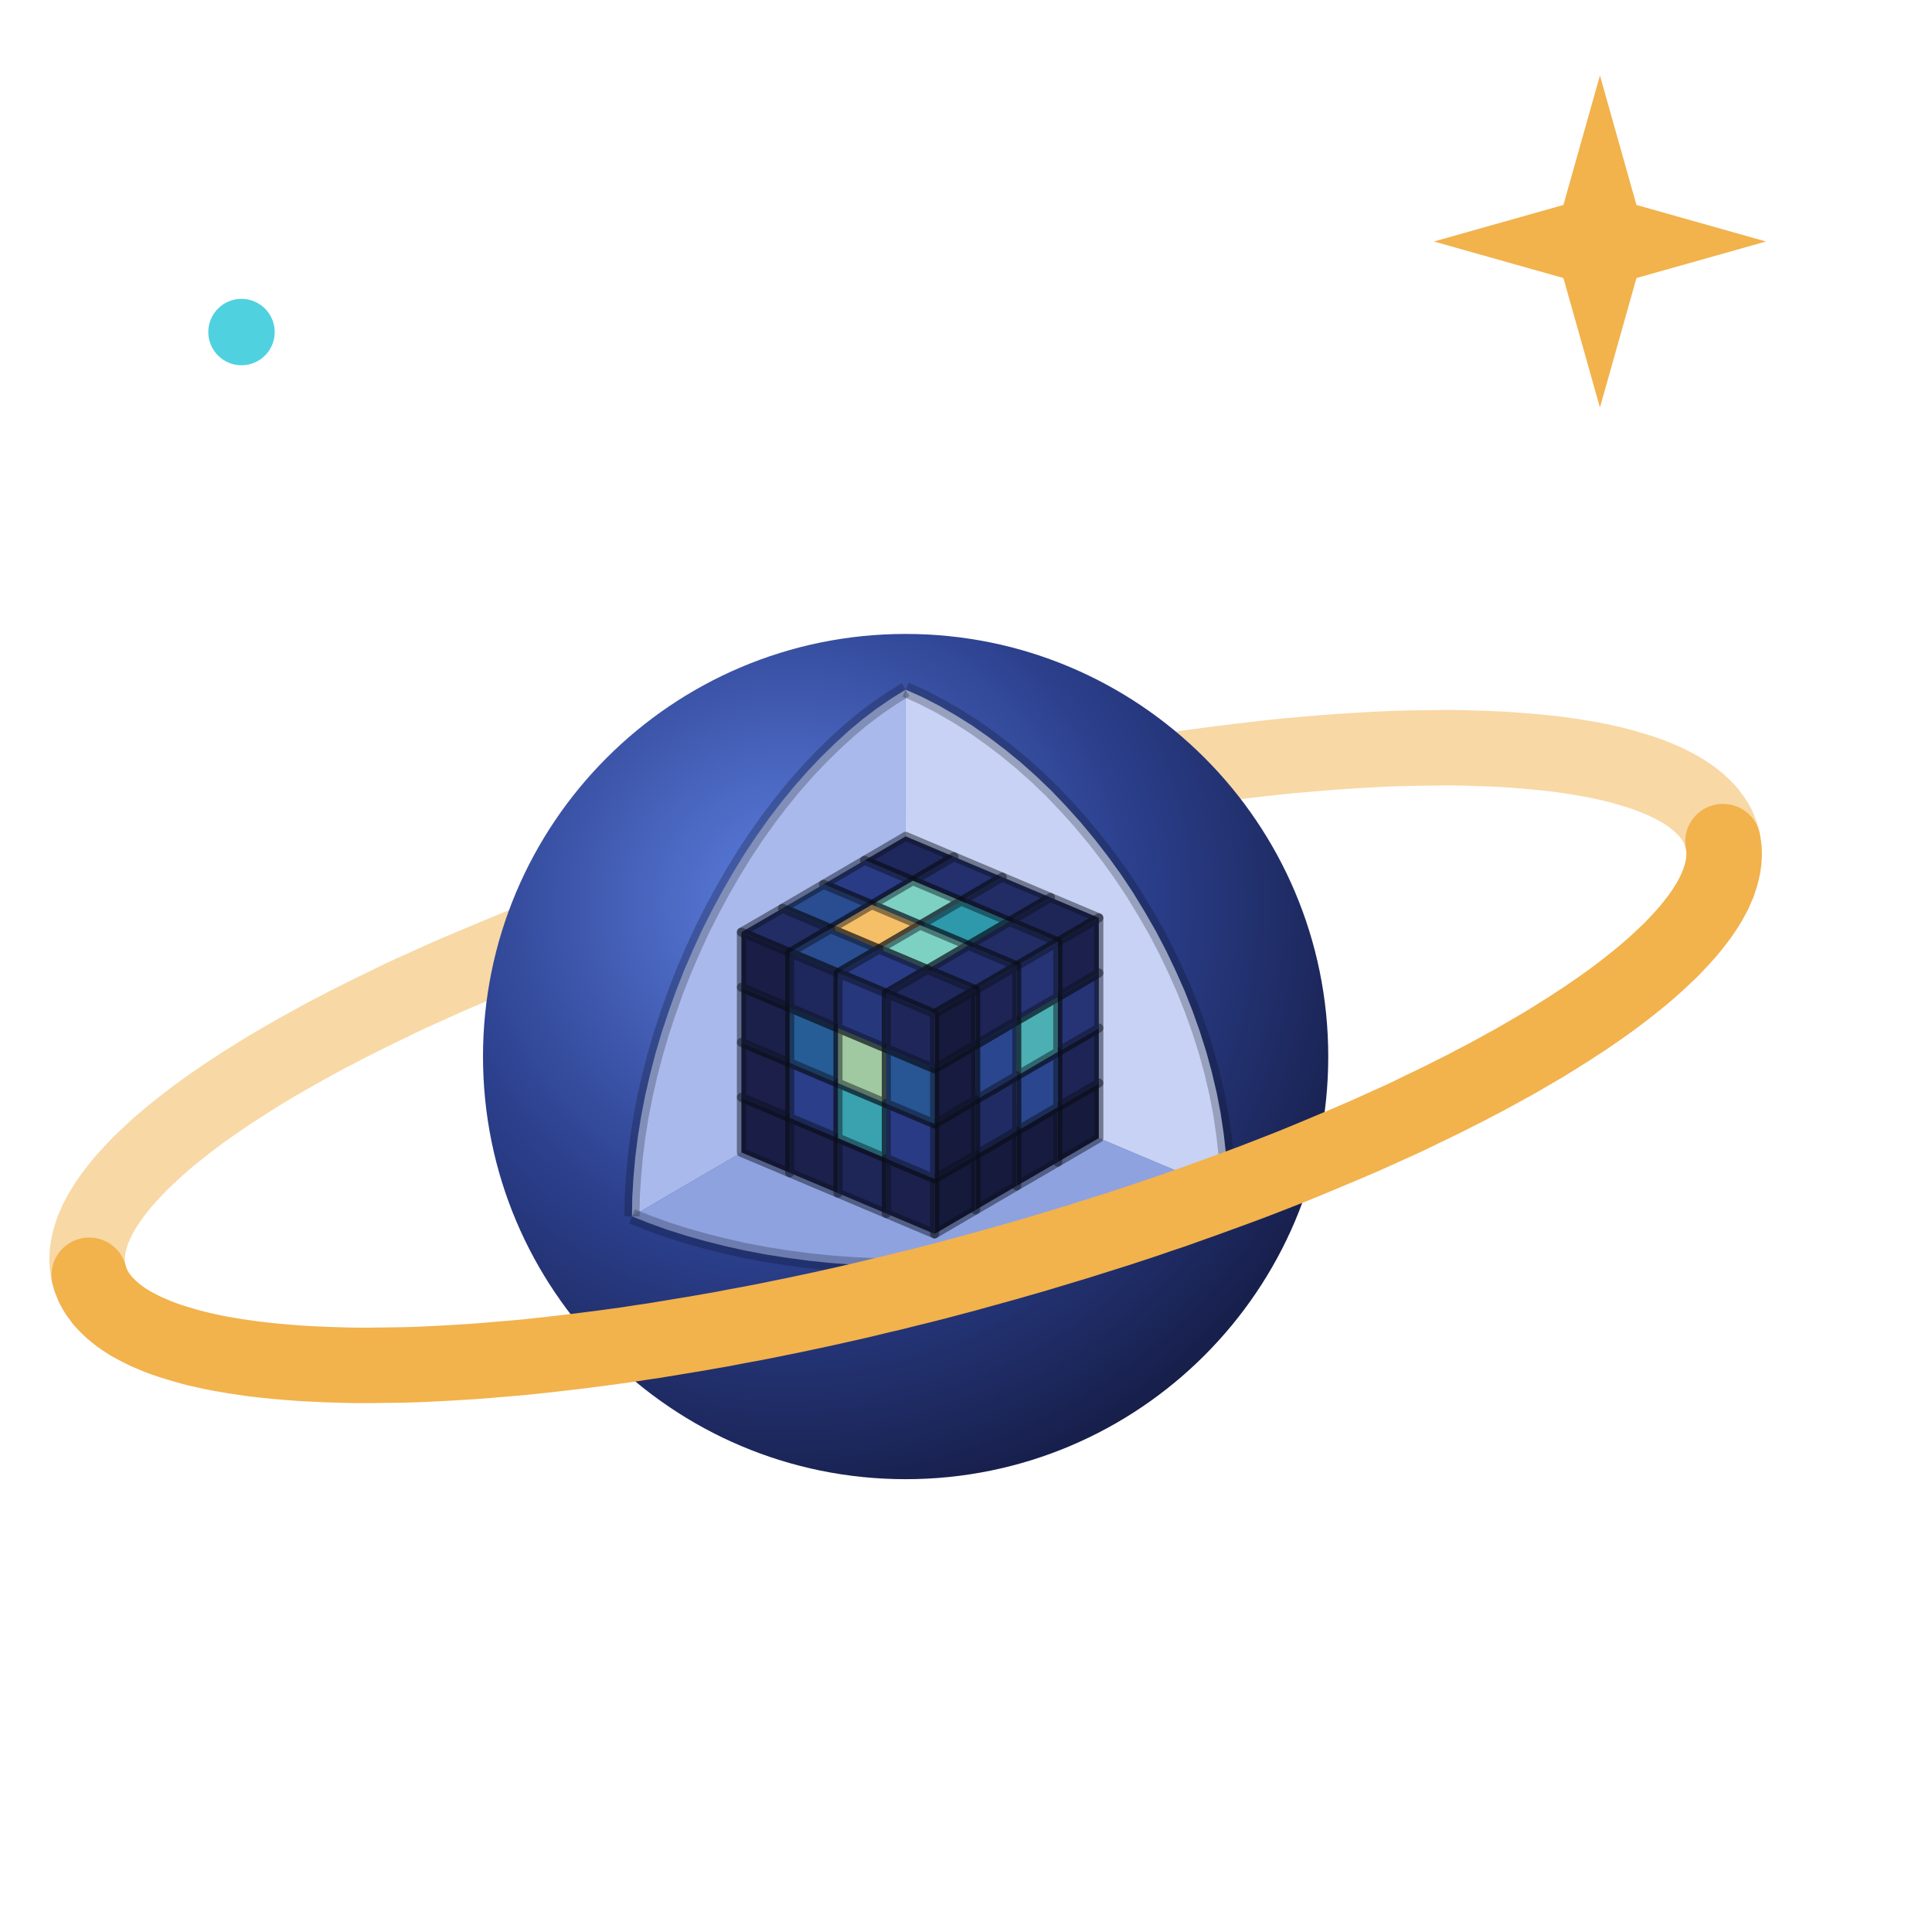
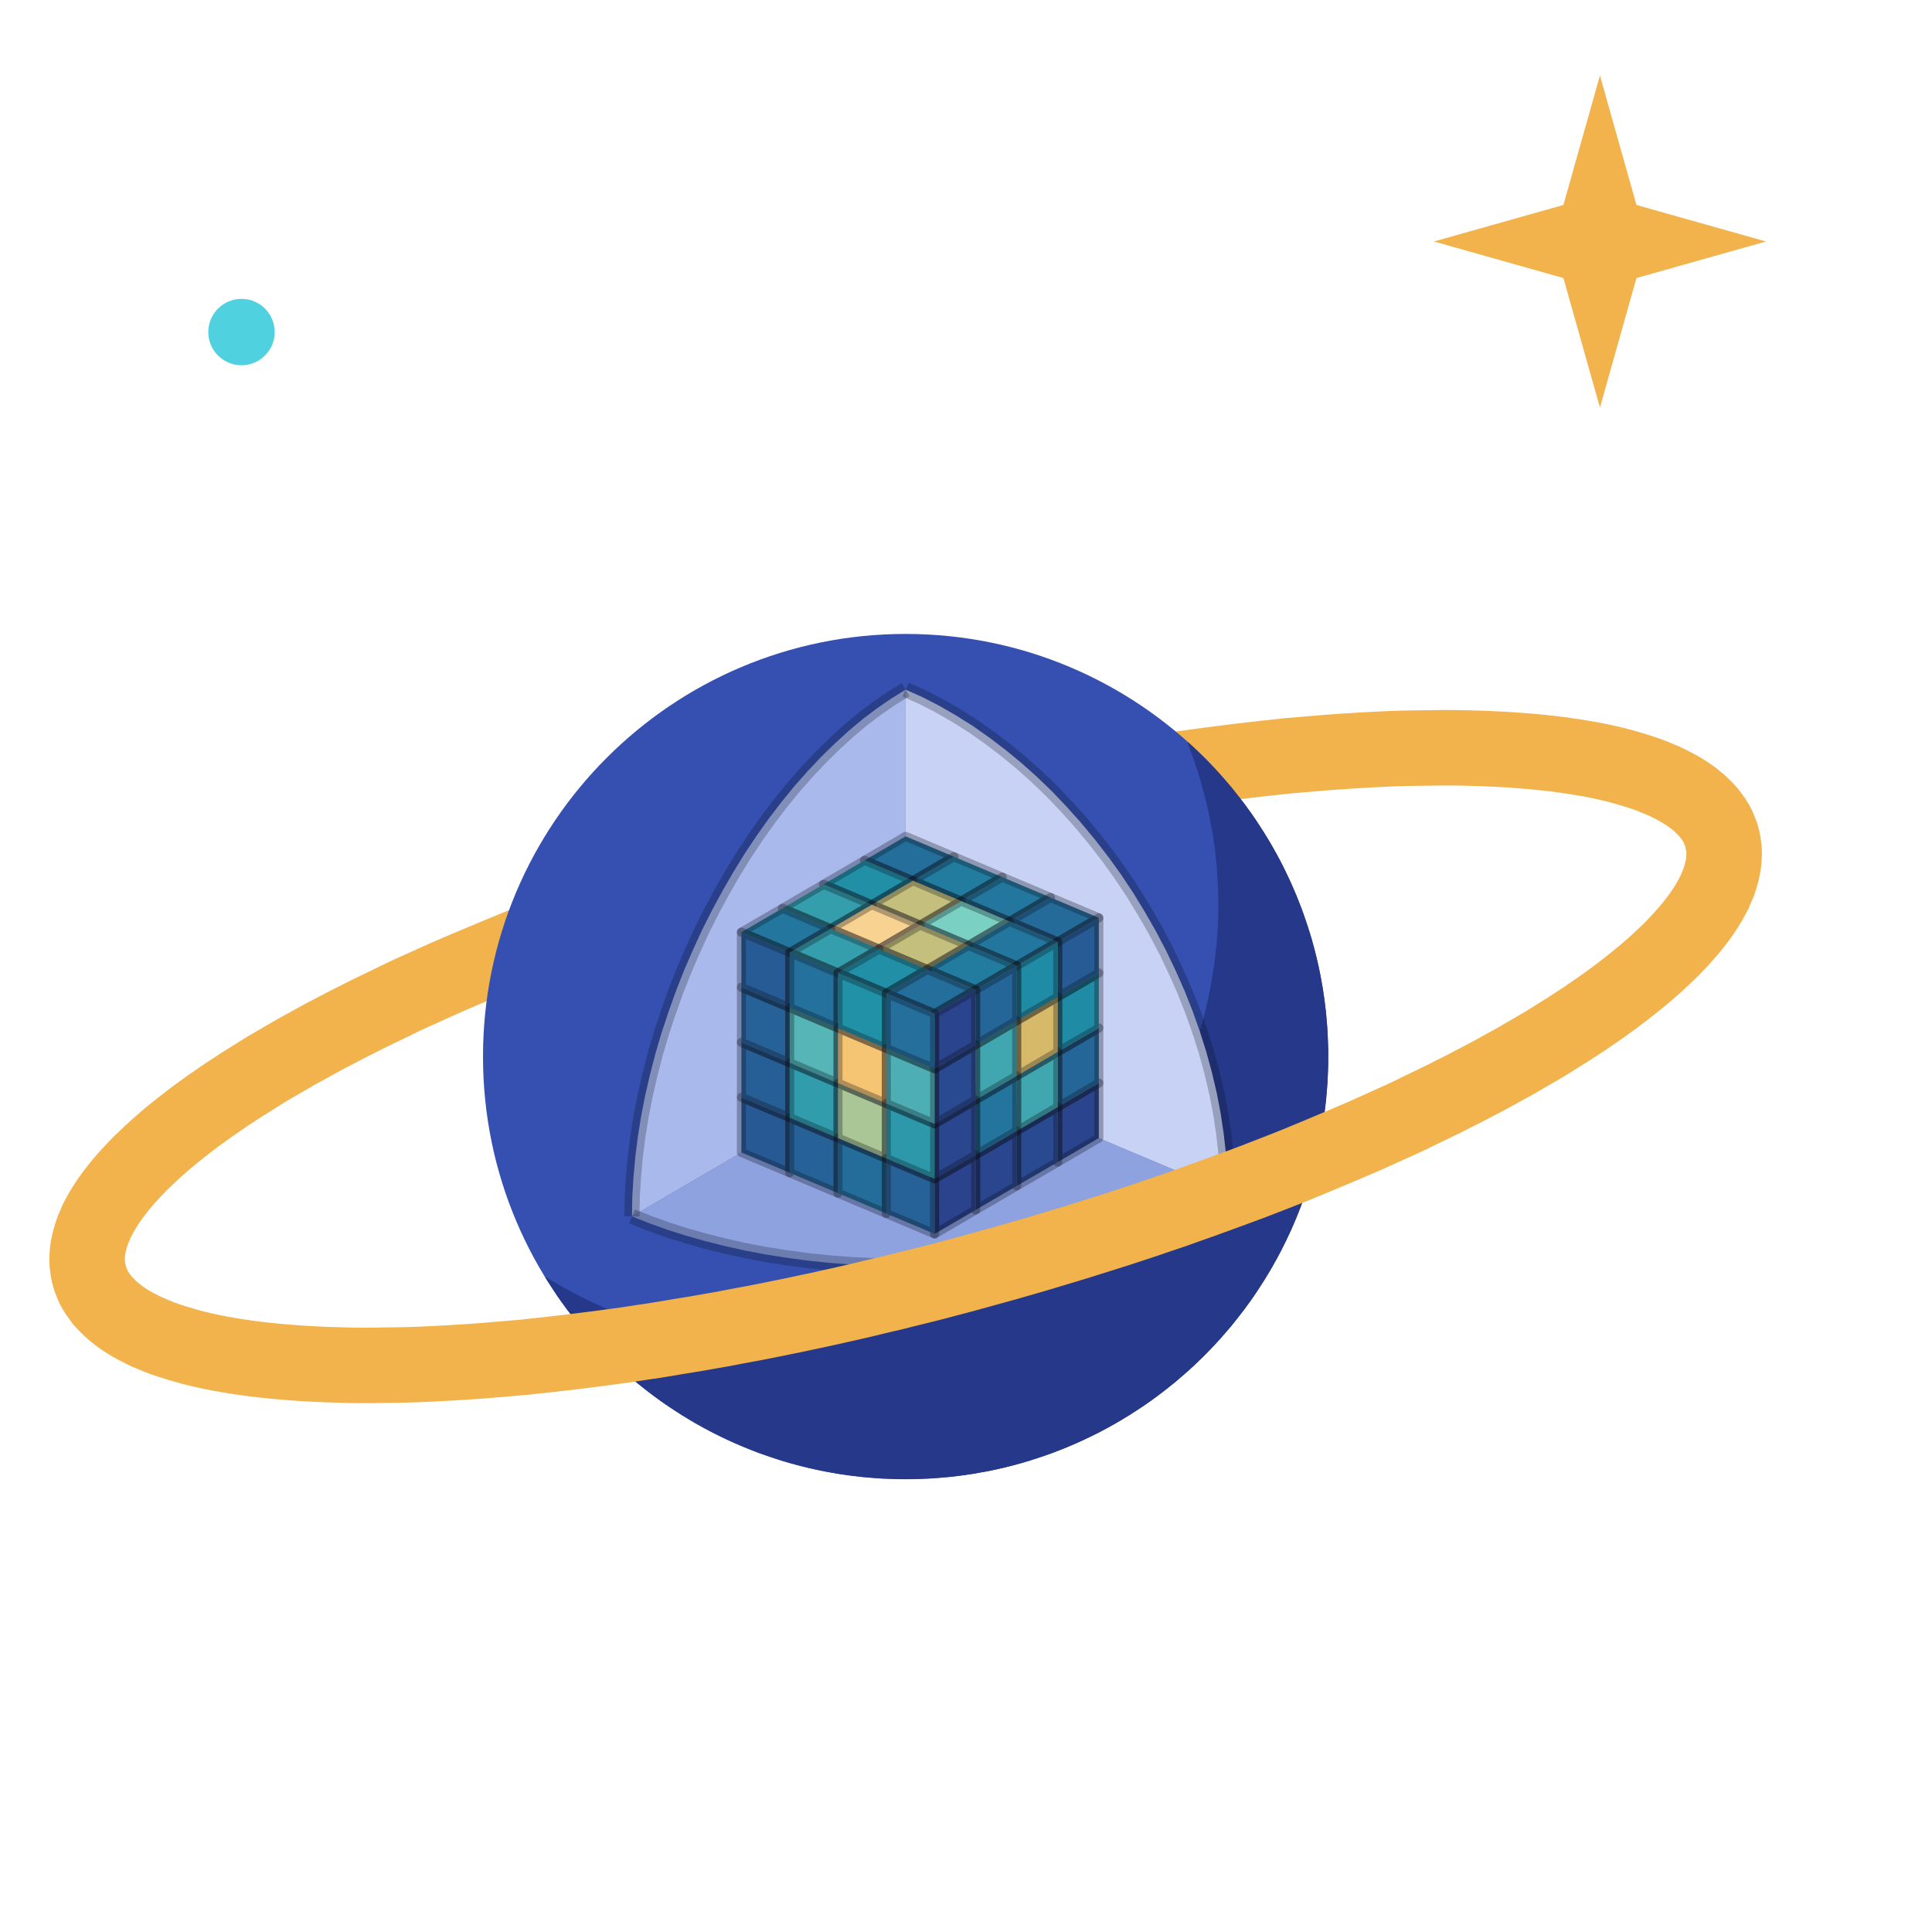
<svg xmlns="http://www.w3.org/2000/svg" viewBox="0 0 128 128" width="128" height="128">
  <defs>
    <radialGradient id="sphere" cx="0.36" cy="0.32" r="0.75">
      <stop offset="0" stop-color="#5D7FE0" />
      <stop offset="0.55" stop-color="#2B3F8C" />
      <stop offset="1" stop-color="#151C45" />
    </radialGradient>
  </defs>
-   <path d="M114.09 55.51" fill="none" stroke="#F2B24C" stroke-opacity="0.5" stroke-width="5" stroke-linecap="round" />
-   <path d="M5.85 84.24 L5.81 83.98 L5.78 83.72 L5.77 83.45 L5.78 83.18 L5.80 82.91 L5.84 82.63 L5.90 82.34 L5.97 82.06 L6.06 81.77 L6.16 81.47 L6.29 81.18 L6.42 80.87 L6.58 80.57 L6.75 80.26 L6.94 79.95 L7.14 79.64 L7.36 79.32 L7.60 79.00 L7.85 78.68 L8.11 78.36 L8.40 78.03 L8.70 77.70 L9.01 77.37 L9.34 77.03 L9.69 76.70 L10.05 76.36 L10.42 76.02 L10.81 75.68 L11.22 75.33 L11.64 74.99 L12.08 74.64 L12.53 74.29 L12.99 73.94 L13.47 73.59 L13.96 73.24 L14.47 72.89 L14.99 72.53 L15.53 72.18 L16.08 71.82 L16.64 71.47 L17.21 71.11 L17.80 70.75 L18.40 70.40 L19.02 70.04 L19.64 69.68 L20.28 69.33 L20.93 68.97 L21.59 68.61 L22.27 68.26 L22.95 67.90 L23.65 67.55 L24.36 67.19 L25.08 66.84 L25.81 66.49 L26.54 66.13 L27.29 65.78 L28.05 65.44 L28.82 65.09 L29.60 64.74 L30.39 64.40 L31.19 64.06 L32.00 63.72 L32.81 63.38 L33.63 63.04 L34.46 62.70 L35.30 62.37 L36.15 62.04 L37.00 61.71 L37.86 61.39 L38.73 61.07 L39.61 60.75 L40.49 60.43 L41.37 60.12 L42.26 59.80 L43.16 59.50 L44.06 59.19 L44.97 58.89 L45.88 58.59 L46.80 58.30 L47.72 58.01 L48.64 57.72 L49.57 57.44 L50.50 57.16 L51.43 56.88 L52.37 56.61 L53.31 56.34 L54.25 56.08 L55.19 55.82 L56.13 55.56 L57.08 55.31 L58.02 55.06 L58.97 54.82 L59.91 54.59 L60.86 54.35 L61.81 54.13 L62.75 53.90 L63.70 53.68 L64.64 53.47 L65.58 53.26 L66.52 53.06 L67.46 52.86 L68.40 52.67 L69.33 52.48 L70.26 52.30 L71.19 52.13 L72.12 51.95 L73.04 51.79 L73.95 51.63 L74.87 51.48 L75.77 51.33 L76.68 51.18 L77.57 51.05 L78.47 50.91 L79.35 50.79 L80.24 50.67 L81.11 50.56 L81.98 50.45 L82.84 50.35 L83.70 50.25 L84.54 50.16 L85.38 50.07 L86.22 50.00 L87.04 49.93 L87.86 49.86 L88.66 49.80 L89.46 49.75 L90.25 49.70 L91.03 49.66 L91.81 49.62 L92.57 49.59 L93.32 49.57 L94.06 49.56 L94.79 49.55 L95.51 49.54 L96.22 49.54 L96.92 49.55 L97.61 49.57 L98.29 49.59 L98.95 49.62 L99.60 49.65 L100.24 49.69 L100.87 49.74 L101.49 49.79 L102.09 49.85 L102.68 49.91 L103.26 49.98 L103.82 50.06 L104.37 50.14 L104.91 50.23 L105.43 50.32 L105.94 50.42 L106.44 50.53 L106.92 50.64 L107.39 50.76 L107.84 50.89 L108.28 51.02 L108.70 51.15 L109.11 51.29 L109.51 51.44 L109.89 51.60 L110.25 51.75 L110.60 51.92 L110.93 52.09 L111.25 52.26 L111.55 52.44 L111.84 52.63 L112.11 52.82 L112.36 53.02 L112.60 53.22 L112.82 53.43 L113.03 53.64 L113.22 53.85 L113.39 54.08 L113.55 54.30 L113.69 54.53 L113.82 54.77 L113.92 55.01 L114.02 55.26 L114.09 55.51" fill="none" stroke="#F2B24C" stroke-opacity="0.5" stroke-width="5" stroke-linecap="round" />
-   <circle cx="60.0" cy="70.0" r="28.0" fill="url(#sphere)" />
+   <path d="M114.09 55.51" fill="none" stroke="#F2B24C" stroke-width="5" stroke-linecap="round" />
+   <path d="M5.85 84.24 L5.81 83.98 L5.78 83.72 L5.77 83.45 L5.78 83.18 L5.80 82.91 L5.84 82.63 L5.90 82.34 L5.97 82.06 L6.06 81.77 L6.16 81.47 L6.29 81.18 L6.42 80.87 L6.58 80.57 L6.75 80.26 L6.94 79.95 L7.14 79.64 L7.36 79.32 L7.60 79.00 L7.85 78.68 L8.11 78.36 L8.40 78.03 L8.70 77.70 L9.01 77.37 L9.34 77.03 L9.69 76.70 L10.05 76.36 L10.42 76.02 L10.81 75.68 L11.22 75.33 L11.64 74.99 L12.08 74.64 L12.53 74.29 L12.99 73.94 L13.47 73.59 L13.96 73.24 L14.47 72.89 L14.99 72.53 L15.53 72.18 L16.08 71.82 L16.64 71.47 L17.21 71.11 L17.80 70.75 L18.40 70.40 L19.02 70.04 L19.64 69.68 L20.28 69.33 L20.93 68.97 L21.59 68.61 L22.27 68.26 L22.95 67.90 L23.65 67.55 L24.36 67.19 L25.08 66.84 L25.81 66.49 L26.54 66.13 L27.29 65.78 L28.05 65.44 L28.82 65.09 L29.60 64.74 L30.39 64.40 L31.19 64.06 L32.00 63.72 L32.81 63.38 L33.63 63.04 L34.46 62.70 L35.30 62.37 L36.15 62.04 L37.00 61.71 L37.86 61.39 L38.73 61.07 L39.61 60.75 L40.49 60.43 L41.37 60.12 L42.26 59.80 L43.16 59.50 L44.06 59.19 L44.97 58.89 L45.88 58.59 L46.80 58.30 L47.72 58.01 L48.64 57.72 L49.57 57.44 L50.50 57.16 L51.43 56.88 L52.37 56.61 L53.31 56.34 L54.25 56.08 L55.19 55.82 L56.13 55.56 L57.08 55.31 L58.02 55.06 L58.97 54.82 L59.91 54.59 L60.86 54.35 L61.81 54.13 L62.75 53.90 L63.70 53.68 L64.64 53.47 L65.58 53.26 L66.52 53.06 L67.46 52.86 L68.40 52.67 L69.33 52.48 L70.26 52.30 L71.19 52.13 L72.12 51.95 L73.04 51.79 L73.95 51.63 L74.87 51.48 L75.77 51.33 L76.68 51.18 L77.57 51.05 L78.47 50.91 L79.35 50.79 L80.24 50.67 L81.11 50.56 L81.98 50.45 L82.84 50.35 L83.70 50.25 L84.54 50.16 L85.38 50.07 L86.22 50.00 L87.04 49.93 L87.86 49.86 L88.66 49.80 L89.46 49.75 L90.25 49.70 L91.03 49.66 L91.81 49.62 L92.57 49.59 L93.32 49.57 L94.06 49.56 L94.79 49.55 L95.51 49.54 L96.22 49.54 L96.92 49.55 L97.61 49.57 L98.29 49.59 L98.95 49.62 L99.60 49.65 L100.24 49.69 L100.87 49.74 L101.49 49.79 L102.09 49.85 L102.68 49.91 L103.26 49.98 L103.82 50.06 L104.37 50.14 L104.91 50.23 L105.43 50.32 L105.94 50.42 L106.44 50.53 L106.92 50.64 L107.39 50.76 L107.84 50.89 L108.28 51.02 L108.70 51.15 L109.11 51.29 L109.51 51.44 L109.89 51.60 L110.25 51.75 L110.60 51.92 L110.93 52.09 L111.25 52.26 L111.55 52.44 L111.84 52.63 L112.11 52.82 L112.36 53.02 L112.60 53.22 L112.82 53.43 L113.03 53.64 L113.22 53.85 L113.39 54.08 L113.55 54.30 L113.69 54.53 L113.82 54.77 L113.92 55.01 L114.02 55.26 L114.09 55.51" fill="none" stroke="#F2B24C" stroke-width="5" stroke-linecap="round" />
+   <circle cx="60.0" cy="70.0" r="28.0" fill="#3550B0" />
+   <path d="M78.74 49.19 L78.92 49.36 L79.10 49.52 L79.27 49.69 L79.45 49.86 L79.63 50.03 L79.80 50.20 L79.97 50.37 L80.14 50.55 L80.31 50.73 L80.48 50.90 L80.64 51.08 L80.81 51.26 L80.97 51.45 L81.13 51.63 L81.29 51.82 L81.45 52.00 L81.61 52.19 L81.76 52.38 L81.91 52.57 L82.06 52.76 L82.21 52.95 L82.36 53.15 L82.51 53.34 L82.65 53.54 L82.80 53.74 L82.94 53.94 L83.08 54.14 L83.21 54.34 L83.35 54.55 L83.48 54.75 L83.61 54.96 L83.75 55.16 L83.87 55.37 L84.00 55.58 L84.13 55.79 L84.25 56.00 L84.37 56.21 L84.49 56.43 L84.61 56.64 L84.72 56.85 L84.84 57.07 L84.95 57.29 L85.06 57.51 L85.17 57.73 L85.27 57.95 L85.38 58.17 L85.48 58.39 L85.58 58.61 L85.68 58.84 L85.77 59.06 L85.87 59.28 L85.96 59.51 L86.05 59.74 L86.14 59.97 L86.23 60.19 L86.31 60.42 L86.39 60.65 L86.47 60.88 L86.55 61.12 L86.63 61.35 L86.70 61.58 L86.78 61.81 L86.85 62.05 L86.92 62.28 L86.98 62.52 L87.05 62.75 L87.11 62.99 L87.17 63.23 L87.23 63.46 L87.28 63.70 L87.34 63.94 L87.39 64.18 L87.44 64.42 L87.49 64.66 L87.53 64.90 L87.57 65.14 L87.62 65.38 L87.66 65.62 L87.69 65.86 L87.73 66.10 L87.76 66.35 L87.79 66.59 L87.82 66.83 L87.85 67.07 L87.87 67.32 L87.89 67.56 L87.91 67.80 L87.93 68.05 L87.95 68.29 L87.96 68.53 L87.97 68.78 L87.98 69.02 L87.99 69.27 L88.00 69.51 L88.00 69.76 L88.00 70.00 L88.00 70.24 L88.00 70.49 L87.99 70.73 L87.98 70.98 L87.97 71.22 L87.96 71.47 L87.95 71.71 L87.93 71.95 L87.91 72.20 L87.89 72.44 L87.87 72.68 L87.85 72.93 L87.82 73.17 L87.79 73.41 L87.76 73.65 L87.73 73.90 L87.69 74.14 L87.66 74.38 L87.62 74.62 L87.57 74.86 L87.53 75.10 L87.49 75.34 L87.44 75.58 L87.39 75.82 L87.34 76.06 L87.28 76.30 L87.23 76.54 L87.17 76.77 L87.11 77.01 L87.05 77.25 L86.98 77.48 L86.92 77.72 L86.85 77.95 L86.78 78.19 L86.70 78.42 L86.63 78.65 L86.55 78.88 L86.47 79.12 L86.39 79.35 L86.31 79.58 L86.23 79.81 L86.14 80.03 L86.05 80.26 L85.96 80.49 L85.87 80.72 L85.77 80.94 L85.68 81.16 L85.58 81.39 L85.48 81.61 L85.38 81.83 L85.27 82.05 L85.17 82.27 L85.06 82.49 L84.95 82.71 L84.84 82.93 L84.72 83.15 L84.61 83.36 L84.49 83.57 L84.37 83.79 L84.25 84.00 L84.13 84.21 L84.00 84.42 L83.87 84.63 L83.75 84.84 L83.61 85.04 L83.48 85.25 L83.35 85.45 L83.21 85.66 L83.08 85.86 L82.94 86.06 L82.80 86.26 L82.65 86.46 L82.51 86.66 L82.36 86.85 L82.21 87.05 L82.06 87.24 L81.91 87.43 L81.76 87.62 L81.61 87.81 L81.45 88.00 L81.29 88.18 L81.13 88.37 L80.97 88.55 L80.81 88.74 L80.64 88.92 L80.48 89.10 L80.31 89.27 L80.14 89.45 L79.97 89.63 L79.80 89.80 L79.63 89.97 L79.45 90.14 L79.27 90.31 L79.10 90.48 L78.92 90.64 L78.74 90.81 L78.55 90.97 L78.37 91.13 L78.18 91.29 L78.00 91.45 L77.81 91.61 L77.62 91.76 L77.43 91.91 L77.24 92.06 L77.05 92.21 L76.85 92.36 L76.66 92.51 L76.46 92.65 L76.26 92.80 L76.06 92.94 L75.86 93.08 L75.66 93.21 L75.45 93.35 L75.25 93.48 L75.04 93.61 L74.84 93.75 L74.63 93.87 L74.42 94.00 L74.21 94.13 L74.00 94.25 L73.79 94.37 L73.57 94.49 L73.36 94.61 L73.15 94.72 L72.93 94.84 L72.71 94.95 L72.49 95.06 L72.27 95.17 L72.05 95.27 L71.83 95.38 L71.61 95.48 L71.39 95.58 L71.16 95.68 L70.94 95.77 L70.72 95.87 L70.49 95.96 L70.26 96.05 L70.03 96.14 L69.81 96.23 L69.58 96.31 L69.35 96.39 L69.12 96.47 L68.88 96.55 L68.65 96.63 L68.42 96.70 L68.19 96.78 L67.95 96.85 L67.72 96.92 L67.48 96.98 L67.25 97.05 L67.01 97.11 L66.77 97.17 L66.54 97.23 L66.30 97.28 L66.06 97.34 L65.82 97.39 L65.58 97.44 L65.34 97.49 L65.10 97.53 L64.86 97.57 L64.62 97.62 L64.38 97.66 L64.14 97.69 L63.90 97.73 L63.65 97.76 L63.41 97.79 L63.17 97.82 L62.93 97.85 L62.68 97.87 L62.44 97.89 L62.20 97.91 L61.95 97.93 L61.71 97.95 L61.47 97.96 L61.22 97.97 L60.98 97.98 L60.73 97.99 L60.49 98.00 L60.24 98.00 L60.00 98.00 L59.76 98.00 L59.51 98.00 L59.27 97.99 L59.02 97.98 L58.78 97.97 L58.53 97.96 L58.29 97.95 L58.05 97.93 L57.80 97.91 L57.56 97.89 L57.32 97.87 L57.07 97.85 L56.83 97.82 L56.59 97.79 L56.35 97.76 L56.10 97.73 L55.86 97.69 L55.62 97.66 L55.38 97.62 L55.14 97.57 L54.90 97.53 L54.66 97.49 L54.42 97.44 L54.18 97.39 L53.94 97.34 L53.70 97.28 L53.46 97.23 L53.23 97.17 L52.99 97.11 L52.75 97.05 L52.52 96.98 L52.28 96.92 L52.05 96.85 L51.81 96.78 L51.58 96.70 L51.35 96.63 L51.12 96.55 L50.88 96.47 L50.65 96.39 L50.42 96.31 L50.19 96.23 L49.97 96.14 L49.74 96.05 L49.51 95.96 L49.28 95.87 L49.06 95.77 L48.84 95.68 L48.61 95.58 L48.39 95.48 L48.17 95.38 L47.95 95.27 L47.73 95.17 L47.51 95.06 L47.29 94.95 L47.07 94.84 L46.85 94.72 L46.64 94.61 L46.43 94.49 L46.21 94.37 L46.00 94.25 L45.79 94.13 L45.58 94.00 L45.37 93.87 L45.16 93.75 L44.96 93.61 L44.75 93.48 L44.55 93.35 L44.34 93.21 L44.14 93.08 L43.94 92.94 L43.74 92.80 L43.54 92.65 L43.34 92.51 L43.15 92.36 L42.95 92.21 L42.76 92.06 L42.57 91.91 L42.38 91.76 L42.19 91.61 L42.00 91.45 L41.82 91.29 L41.63 91.13 L41.45 90.97 L41.26 90.81 L41.08 90.64 L40.90 90.48 L40.73 90.31 L40.55 90.14 L40.37 89.97 L40.20 89.80 L40.03 89.63 L39.86 89.45 L39.69 89.27 L39.52 89.10 L39.36 88.92 L39.19 88.74 L39.03 88.55 L38.87 88.37 L38.71 88.18 L38.55 88.00 L38.39 87.81 L38.24 87.62 L38.09 87.43 L37.94 87.24 L37.79 87.05 L37.64 86.85 L37.49 86.66 L37.35 86.46 L37.20 86.26 L37.06 86.06 L36.92 85.86 L36.79 85.66 L36.65 85.45 L36.52 85.25 L36.39 85.04 L36.25 84.84 L36.13 84.63 L36.14 84.60 L37.21 85.23 L38.30 85.82 L39.41 86.36 L40.54 86.86 L41.70 87.30 L42.87 87.70 L44.06 88.05 L45.26 88.34 L46.47 88.58 L47.69 88.78 L48.92 88.92 L50.16 89.00 L51.39 89.04 L52.63 89.02 L53.86 88.95 L55.10 88.83 L56.32 88.65 L57.54 88.43 L58.74 88.15 L59.93 87.82 L61.11 87.44 L62.27 87.01 L63.41 86.54 L64.53 86.01 L65.63 85.44 L66.70 84.82 L67.75 84.15 L68.76 83.45 L69.74 82.70 L70.69 81.91 L71.61 81.07 L72.49 80.21 L73.33 79.30 L74.14 78.36 L74.90 77.39 L75.62 76.38 L76.30 75.34 L76.93 74.28 L77.52 73.19 L78.06 72.08 L78.55 70.94 L79.00 69.79 L79.39 68.62 L79.74 67.43 L80.03 66.23 L80.27 65.01 L80.46 63.79 L80.60 62.56 L80.69 61.33 L80.72 60.09 L80.70 58.85 L80.63 57.62 L80.51 56.39 L80.33 55.16 L80.10 53.95 L79.82 52.74 L79.49 51.55 L79.11 50.37 L78.68 49.21 Z" fill="#26388A" />
  <path d="M60.00 70.00 L41.87 80.59 L43.01 81.04 L44.20 81.47 L45.43 81.86 L46.70 82.22 L48.01 82.55 L49.35 82.85 L50.72 83.11 L52.11 83.33 L53.53 83.52 L54.96 83.67 L56.41 83.78 L57.87 83.85 L59.33 83.89 L60.80 83.89 L62.26 83.85 L63.72 83.77 L65.17 83.65 L66.60 83.50 L68.02 83.31 L69.41 83.08 L70.78 82.82 L72.11 82.52 L73.42 82.19 L74.69 81.83 L75.91 81.43 L77.10 81.00 L78.23 80.54 L79.32 80.05 L80.36 79.54 L81.33 79.00 Z" fill="#8EA2E0" />
  <path d="M60.00 70.00 L41.87 80.59 L41.89 79.30 L41.97 77.99 L42.09 76.65 L42.26 75.30 L42.48 73.93 L42.75 72.55 L43.07 71.17 L43.43 69.78 L43.84 68.39 L44.30 67.01 L44.79 65.64 L45.33 64.27 L45.91 62.93 L46.52 61.60 L47.18 60.29 L47.87 59.02 L48.59 57.77 L49.34 56.55 L50.12 55.38 L50.93 54.24 L51.77 53.14 L52.62 52.10 L53.50 51.10 L54.40 50.15 L55.31 49.26 L56.23 48.42 L57.16 47.64 L58.10 46.93 L59.05 46.28 L60.00 45.69 Z" fill="#A9B9EC" />
  <path d="M60.00 70.00 L81.33 79.00 L81.31 77.71 L81.22 76.41 L81.07 75.08 L80.87 73.75 L80.61 72.40 L80.29 71.04 L79.92 69.69 L79.49 68.33 L79.01 66.98 L78.48 65.64 L77.89 64.31 L77.26 62.99 L76.58 61.69 L75.85 60.42 L75.09 59.17 L74.28 57.95 L73.43 56.77 L72.54 55.62 L71.62 54.51 L70.67 53.45 L69.69 52.42 L68.68 51.45 L67.65 50.53 L66.59 49.66 L65.52 48.85 L64.44 48.09 L63.34 47.40 L62.23 46.76 L61.12 46.19 L60.00 45.69 Z" fill="#C7D2F4" />
  <path d="M81.33 79.00 L81.31 77.71 L81.22 76.41 L81.07 75.08 L80.87 73.75 L80.61 72.40 L80.29 71.04 L79.92 69.69 L79.49 68.33 L79.01 66.98 L78.48 65.64 L77.89 64.31 L77.26 62.99 L76.58 61.69 L75.85 60.42 L75.09 59.17 L74.28 57.95 L73.43 56.77 L72.54 55.62 L71.62 54.51 L70.67 53.45 L69.69 52.42 L68.68 51.45 L67.65 50.53 L66.59 49.66 L65.52 48.85 L64.44 48.09 L63.34 47.40 L62.23 46.76 L61.12 46.19 L60.00 45.69" fill="none" stroke="#0B0F1A" stroke-opacity="0.25" stroke-width="1" />
  <path d="M41.87 80.59 L41.89 79.30 L41.97 77.99 L42.09 76.65 L42.26 75.30 L42.48 73.93 L42.75 72.55 L43.07 71.17 L43.43 69.78 L43.84 68.39 L44.30 67.01 L44.79 65.64 L45.33 64.27 L45.91 62.93 L46.52 61.60 L47.18 60.29 L47.87 59.02 L48.59 57.77 L49.34 56.55 L50.12 55.38 L50.93 54.24 L51.77 53.14 L52.62 52.10 L53.50 51.10 L54.40 50.15 L55.31 49.26 L56.23 48.42 L57.16 47.64 L58.10 46.93 L59.05 46.28 L60.00 45.69" fill="none" stroke="#0B0F1A" stroke-opacity="0.25" stroke-width="1" />
  <path d="M41.87 80.59 L43.01 81.04 L44.20 81.47 L45.43 81.86 L46.70 82.22 L48.01 82.55 L49.35 82.85 L50.72 83.11 L52.11 83.33 L53.53 83.52 L54.96 83.67 L56.41 83.78 L57.87 83.85 L59.33 83.89 L60.80 83.89 L62.26 83.85 L63.72 83.77 L65.17 83.65 L66.60 83.50 L68.02 83.31 L69.41 83.08 L70.78 82.82 L72.11 82.52 L73.42 82.19 L74.69 81.83 L75.91 81.43 L77.10 81.00 L78.23 80.54 L79.32 80.05 L80.36 79.54 L81.33 79.00" fill="none" stroke="#0B0F1A" stroke-opacity="0.25" stroke-width="1" />
-   <path d="M60.00 55.41 L57.28 57.00 L60.48 58.35 L63.20 56.76 Z" fill="#1F285C" stroke="#0B0F1A" stroke-opacity="0.45" stroke-width="0.6" stroke-linejoin="round" />
-   <path d="M72.80 75.40 L70.08 76.99 L70.08 73.34 L72.80 71.75 Z" fill="#161A3C" stroke="#0B0F1A" stroke-opacity="0.45" stroke-width="0.6" stroke-linejoin="round" />
-   <path d="M63.20 56.76 L60.48 58.35 L63.68 59.70 L66.40 58.11 Z" fill="#23306D" stroke="#0B0F1A" stroke-opacity="0.45" stroke-width="0.6" stroke-linejoin="round" />
-   <path d="M49.12 76.35 L52.32 77.70 L52.32 74.05 L49.12 72.70 Z" fill="#1A1D46" stroke="#0B0F1A" stroke-opacity="0.45" stroke-width="0.6" stroke-linejoin="round" />
-   <path d="M57.28 57.00 L54.56 58.59 L57.76 59.94 L60.48 58.35 Z" fill="#293B84" stroke="#0B0F1A" stroke-opacity="0.45" stroke-width="0.6" stroke-linejoin="round" />
-   <path d="M72.80 71.75 L70.08 73.34 L70.08 69.69 L72.80 68.11 Z" fill="#1E2455" stroke="#0B0F1A" stroke-opacity="0.45" stroke-width="0.6" stroke-linejoin="round" />
-   <path d="M70.08 76.99 L67.36 78.57 L67.36 74.93 L70.08 73.34 Z" fill="#171B40" stroke="#0B0F1A" stroke-opacity="0.45" stroke-width="0.6" stroke-linejoin="round" />
-   <path d="M49.12 72.70 L52.32 74.05 L52.32 70.41 L49.12 69.06 Z" fill="#1B1F49" stroke="#0B0F1A" stroke-opacity="0.45" stroke-width="0.6" stroke-linejoin="round" />
-   <path d="M66.40 58.11 L63.68 59.70 L66.88 61.05 L69.60 59.46 Z" fill="#222D66" stroke="#0B0F1A" stroke-opacity="0.45" stroke-width="0.6" stroke-linejoin="round" />
-   <path d="M52.32 77.70 L55.52 79.05 L55.52 75.40 L52.32 74.05 Z" fill="#1C204C" stroke="#0B0F1A" stroke-opacity="0.45" stroke-width="0.6" stroke-linejoin="round" />
-   <path d="M72.80 68.11 L70.08 69.69 L70.08 66.05 L72.80 64.46 Z" fill="#263476" stroke="#0B0F1A" stroke-opacity="0.45" stroke-width="0.6" stroke-linejoin="round" />
-   <path d="M60.48 58.35 L57.76 59.94 L60.96 61.29 L63.68 59.70 Z" fill="#7CD1C3" stroke="#0B0F1A" stroke-opacity="0.45" stroke-width="0.6" stroke-linejoin="round" />
-   <path d="M54.56 58.59 L51.84 60.18 L55.04 61.53 L57.76 59.94 Z" fill="#294D90" stroke="#0B0F1A" stroke-opacity="0.45" stroke-width="0.6" stroke-linejoin="round" />
-   <path d="M70.08 73.34 L67.36 74.93 L67.36 71.28 L70.08 69.69 Z" fill="#2A468E" stroke="#0B0F1A" stroke-opacity="0.45" stroke-width="0.6" stroke-linejoin="round" />
-   <path d="M67.36 78.57 L64.64 80.16 L64.64 76.52 L67.36 74.93 Z" fill="#161A3D" stroke="#0B0F1A" stroke-opacity="0.45" stroke-width="0.6" stroke-linejoin="round" />
-   <path d="M49.12 69.06 L52.32 70.41 L52.32 66.76 L49.12 65.41 Z" fill="#1B204B" stroke="#0B0F1A" stroke-opacity="0.45" stroke-width="0.6" stroke-linejoin="round" />
-   <path d="M52.32 74.05 L55.52 75.40 L55.52 71.76 L52.32 70.41 Z" fill="#2A3E89" stroke="#0B0F1A" stroke-opacity="0.45" stroke-width="0.6" stroke-linejoin="round" />
-   <path d="M69.60 59.46 L66.88 61.05 L70.08 62.40 L72.80 60.81 Z" fill="#1E2658" stroke="#0B0F1A" stroke-opacity="0.45" stroke-width="0.6" stroke-linejoin="round" />
-   <path d="M55.52 79.05 L58.72 80.40 L58.72 76.75 L55.52 75.40 Z" fill="#1E2557" stroke="#0B0F1A" stroke-opacity="0.45" stroke-width="0.6" stroke-linejoin="round" />
-   <path d="M72.80 64.46 L70.08 66.05 L70.08 62.40 L72.80 60.81 Z" fill="#1B204C" stroke="#0B0F1A" stroke-opacity="0.45" stroke-width="0.6" stroke-linejoin="round" />
-   <path d="M63.68 59.70 L60.96 61.29 L64.16 62.64 L66.88 61.05 Z" fill="#2D99AA" stroke="#0B0F1A" stroke-opacity="0.45" stroke-width="0.6" stroke-linejoin="round" />
-   <path d="M70.08 69.69 L67.36 71.28 L67.36 67.63 L70.08 66.05 Z" fill="#4CAFB4" stroke="#0B0F1A" stroke-opacity="0.45" stroke-width="0.6" stroke-linejoin="round" />
-   <path d="M57.76 59.94 L55.04 61.53 L58.24 62.88 L60.96 61.29 Z" fill="#F5BF68" stroke="#0B0F1A" stroke-opacity="0.45" stroke-width="0.6" stroke-linejoin="round" />
-   <path d="M51.84 60.18 L49.12 61.76 L52.32 63.11 L55.04 61.53 Z" fill="#222D66" stroke="#0B0F1A" stroke-opacity="0.45" stroke-width="0.6" stroke-linejoin="round" />
-   <path d="M67.36 74.93 L64.64 76.52 L64.64 72.87 L67.36 71.28 Z" fill="#212B63" stroke="#0B0F1A" stroke-opacity="0.45" stroke-width="0.6" stroke-linejoin="round" />
-   <path d="M49.12 65.41 L52.32 66.76 L52.32 63.11 L49.12 61.76 Z" fill="#1A1E47" stroke="#0B0F1A" stroke-opacity="0.45" stroke-width="0.6" stroke-linejoin="round" />
-   <path d="M52.32 70.41 L55.52 71.76 L55.52 68.11 L52.32 66.76 Z" fill="#265D96" stroke="#0B0F1A" stroke-opacity="0.45" stroke-width="0.6" stroke-linejoin="round" />
-   <path d="M55.52 75.40 L58.72 76.75 L58.72 73.11 L55.52 71.76 Z" fill="#3AA2AF" stroke="#0B0F1A" stroke-opacity="0.45" stroke-width="0.6" stroke-linejoin="round" />
-   <path d="M64.64 80.16 L61.92 81.75 L61.92 78.10 L64.64 76.52 Z" fill="#15193A" stroke="#0B0F1A" stroke-opacity="0.45" stroke-width="0.6" stroke-linejoin="round" />
-   <path d="M58.72 80.40 L61.92 81.75 L61.92 78.10 L58.72 76.75 Z" fill="#1B204C" stroke="#0B0F1A" stroke-opacity="0.45" stroke-width="0.6" stroke-linejoin="round" />
-   <path d="M66.88 61.05 L64.16 62.64 L67.36 63.99 L70.08 62.40 Z" fill="#222D66" stroke="#0B0F1A" stroke-opacity="0.45" stroke-width="0.6" stroke-linejoin="round" />
-   <path d="M70.08 66.05 L67.36 67.63 L67.36 63.99 L70.08 62.40 Z" fill="#263476" stroke="#0B0F1A" stroke-opacity="0.45" stroke-width="0.6" stroke-linejoin="round" />
-   <path d="M60.96 61.29 L58.24 62.88 L61.44 64.23 L64.16 62.64 Z" fill="#7CD1C3" stroke="#0B0F1A" stroke-opacity="0.45" stroke-width="0.6" stroke-linejoin="round" />
-   <path d="M67.36 71.28 L64.64 72.87 L64.64 69.22 L67.36 67.63 Z" fill="#2A468E" stroke="#0B0F1A" stroke-opacity="0.45" stroke-width="0.6" stroke-linejoin="round" />
-   <path d="M55.04 61.53 L52.32 63.11 L55.52 64.46 L58.24 62.88 Z" fill="#294D90" stroke="#0B0F1A" stroke-opacity="0.45" stroke-width="0.6" stroke-linejoin="round" />
-   <path d="M52.32 66.76 L55.52 68.11 L55.52 64.46 L52.32 63.11 Z" fill="#1F285C" stroke="#0B0F1A" stroke-opacity="0.45" stroke-width="0.6" stroke-linejoin="round" />
-   <path d="M55.52 71.76 L58.72 73.11 L58.72 69.46 L55.52 68.11 Z" fill="#A1C9A1" stroke="#0B0F1A" stroke-opacity="0.45" stroke-width="0.6" stroke-linejoin="round" />
-   <path d="M64.64 76.52 L61.92 78.10 L61.92 74.46 L64.64 72.87 Z" fill="#161A3D" stroke="#0B0F1A" stroke-opacity="0.45" stroke-width="0.6" stroke-linejoin="round" />
-   <path d="M58.72 76.75 L61.92 78.10 L61.92 74.46 L58.72 73.11 Z" fill="#293B84" stroke="#0B0F1A" stroke-opacity="0.45" stroke-width="0.6" stroke-linejoin="round" />
-   <path d="M64.16 62.64 L61.44 64.23 L64.64 65.58 L67.36 63.99 Z" fill="#23306D" stroke="#0B0F1A" stroke-opacity="0.45" stroke-width="0.6" stroke-linejoin="round" />
-   <path d="M67.36 67.63 L64.64 69.22 L64.64 65.58 L67.36 63.99 Z" fill="#1E2455" stroke="#0B0F1A" stroke-opacity="0.45" stroke-width="0.6" stroke-linejoin="round" />
-   <path d="M58.24 62.88 L55.52 64.46 L58.72 65.81 L61.44 64.23 Z" fill="#293B84" stroke="#0B0F1A" stroke-opacity="0.45" stroke-width="0.6" stroke-linejoin="round" />
-   <path d="M55.52 68.11 L58.72 69.46 L58.72 65.81 L55.52 64.46 Z" fill="#27377C" stroke="#0B0F1A" stroke-opacity="0.45" stroke-width="0.6" stroke-linejoin="round" />
-   <path d="M64.64 72.87 L61.92 74.46 L61.92 70.81 L64.64 69.22 Z" fill="#171B40" stroke="#0B0F1A" stroke-opacity="0.45" stroke-width="0.6" stroke-linejoin="round" />
-   <path d="M58.72 73.11 L61.92 74.46 L61.92 70.81 L58.72 69.46 Z" fill="#285593" stroke="#0B0F1A" stroke-opacity="0.45" stroke-width="0.6" stroke-linejoin="round" />
-   <path d="M61.44 64.23 L58.72 65.81 L61.92 67.16 L64.64 65.58 Z" fill="#1F285C" stroke="#0B0F1A" stroke-opacity="0.45" stroke-width="0.6" stroke-linejoin="round" />
-   <path d="M64.64 69.22 L61.92 70.81 L61.92 67.16 L64.64 65.58 Z" fill="#161A3C" stroke="#0B0F1A" stroke-opacity="0.45" stroke-width="0.6" stroke-linejoin="round" />
-   <path d="M58.72 69.46 L61.92 70.81 L61.92 67.16 L58.72 65.81 Z" fill="#1F275A" stroke="#0B0F1A" stroke-opacity="0.45" stroke-width="0.6" stroke-linejoin="round" />
+   <path d="M60.00 55.41 L57.28 57.00 L60.48 58.35 L63.20 56.76 Z" fill="#246E9B" stroke="#0B0F1A" stroke-opacity="0.3" stroke-width="0.6" stroke-linejoin="round" />
+   <path d="M72.80 75.40 L70.08 76.99 L70.08 73.34 L72.80 71.75 Z" fill="#2A458E" stroke="#0B0F1A" stroke-opacity="0.3" stroke-width="0.6" stroke-linejoin="round" />
+   <path d="M63.20 56.76 L60.48 58.35 L63.68 59.70 L66.40 58.11 Z" fill="#227CA0" stroke="#0B0F1A" stroke-opacity="0.3" stroke-width="0.6" stroke-linejoin="round" />
+   <path d="M49.12 76.35 L52.32 77.70 L52.32 74.05 L49.12 72.70 Z" fill="#275A95" stroke="#0B0F1A" stroke-opacity="0.3" stroke-width="0.6" stroke-linejoin="round" />
+   <path d="M57.28 57.00 L54.56 58.59 L57.76 59.94 L60.48 58.35 Z" fill="#2190A6" stroke="#0B0F1A" stroke-opacity="0.3" stroke-width="0.6" stroke-linejoin="round" />
+   <path d="M72.80 71.75 L70.08 73.34 L70.08 69.69 L72.80 68.11 Z" fill="#256699" stroke="#0B0F1A" stroke-opacity="0.3" stroke-width="0.6" stroke-linejoin="round" />
+   <path d="M70.08 76.99 L67.36 78.57 L67.36 74.93 L70.08 73.34 Z" fill="#294A90" stroke="#0B0F1A" stroke-opacity="0.3" stroke-width="0.6" stroke-linejoin="round" />
+   <path d="M49.12 72.70 L52.32 74.05 L52.32 70.41 L49.12 69.06 Z" fill="#265E96" stroke="#0B0F1A" stroke-opacity="0.3" stroke-width="0.6" stroke-linejoin="round" />
+   <path d="M66.40 58.11 L63.68 59.70 L66.88 61.05 L69.60 59.46 Z" fill="#23779E" stroke="#0B0F1A" stroke-opacity="0.3" stroke-width="0.6" stroke-linejoin="round" />
+   <path d="M52.32 77.70 L55.52 79.05 L55.52 75.40 L52.32 74.05 Z" fill="#266297" stroke="#0B0F1A" stroke-opacity="0.3" stroke-width="0.6" stroke-linejoin="round" />
+   <path d="M72.80 68.11 L70.08 69.69 L70.08 66.05 L72.80 64.46 Z" fill="#208BA5" stroke="#0B0F1A" stroke-opacity="0.3" stroke-width="0.6" stroke-linejoin="round" />
+   <path d="M60.48 58.35 L57.76 59.94 L60.96 61.29 L63.68 59.70 Z" fill="#C4BF7C" stroke="#0B0F1A" stroke-opacity="0.3" stroke-width="0.6" stroke-linejoin="round" />
+   <path d="M54.56 58.59 L51.84 60.18 L55.04 61.53 L57.76 59.94 Z" fill="#359EAD" stroke="#0B0F1A" stroke-opacity="0.3" stroke-width="0.6" stroke-linejoin="round" />
+   <path d="M70.08 73.34 L67.36 74.93 L67.36 71.28 L70.08 69.69 Z" fill="#40A7B0" stroke="#0B0F1A" stroke-opacity="0.3" stroke-width="0.6" stroke-linejoin="round" />
+   <path d="M67.36 78.57 L64.64 80.16 L64.64 76.52 L67.36 74.93 Z" fill="#2A468E" stroke="#0B0F1A" stroke-opacity="0.3" stroke-width="0.6" stroke-linejoin="round" />
+   <path d="M49.12 69.06 L52.32 70.41 L52.32 66.76 L49.12 65.41 Z" fill="#266197" stroke="#0B0F1A" stroke-opacity="0.3" stroke-width="0.6" stroke-linejoin="round" />
+   <path d="M52.32 74.05 L55.52 75.40 L55.52 71.76 L52.32 70.41 Z" fill="#319CAC" stroke="#0B0F1A" stroke-opacity="0.3" stroke-width="0.6" stroke-linejoin="round" />
+   <path d="M69.60 59.46 L66.88 61.05 L70.08 62.40 L72.80 60.81 Z" fill="#246B9A" stroke="#0B0F1A" stroke-opacity="0.3" stroke-width="0.6" stroke-linejoin="round" />
+   <path d="M55.52 79.05 L58.72 80.40 L58.72 76.75 L55.52 75.40 Z" fill="#246D9B" stroke="#0B0F1A" stroke-opacity="0.3" stroke-width="0.6" stroke-linejoin="round" />
+   <path d="M72.80 64.46 L70.08 66.05 L70.08 62.40 L72.80 60.81 Z" fill="#275B95" stroke="#0B0F1A" stroke-opacity="0.3" stroke-width="0.6" stroke-linejoin="round" />
+   <path d="M63.68 59.70 L60.96 61.29 L64.16 62.64 L66.88 61.05 Z" fill="#7AD0C3" stroke="#0B0F1A" stroke-opacity="0.3" stroke-width="0.6" stroke-linejoin="round" />
+   <path d="M70.08 69.69 L67.36 71.28 L67.36 67.63 L70.08 66.05 Z" fill="#D7BA69" stroke="#0B0F1A" stroke-opacity="0.3" stroke-width="0.6" stroke-linejoin="round" />
+   <path d="M57.76 59.94 L55.04 61.53 L58.24 62.88 L60.96 61.29 Z" fill="#F8D290" stroke="#0B0F1A" stroke-opacity="0.3" stroke-width="0.6" stroke-linejoin="round" />
+   <path d="M51.84 60.18 L49.12 61.76 L52.32 63.11 L55.04 61.53 Z" fill="#23779E" stroke="#0B0F1A" stroke-opacity="0.3" stroke-width="0.6" stroke-linejoin="round" />
+   <path d="M67.36 74.93 L64.64 76.52 L64.64 72.87 L67.36 71.28 Z" fill="#23759E" stroke="#0B0F1A" stroke-opacity="0.3" stroke-width="0.6" stroke-linejoin="round" />
+   <path d="M49.12 65.41 L52.32 66.76 L52.32 63.11 L49.12 61.76 Z" fill="#275B95" stroke="#0B0F1A" stroke-opacity="0.3" stroke-width="0.6" stroke-linejoin="round" />
+   <path d="M52.32 70.41 L55.52 71.76 L55.52 68.11 L52.32 66.76 Z" fill="#55B5B7" stroke="#0B0F1A" stroke-opacity="0.3" stroke-width="0.6" stroke-linejoin="round" />
+   <path d="M55.52 75.40 L58.72 76.75 L58.72 73.11 L55.52 71.76 Z" fill="#ABC696" stroke="#0B0F1A" stroke-opacity="0.3" stroke-width="0.6" stroke-linejoin="round" />
+   <path d="M64.64 80.16 L61.92 81.75 L61.92 78.10 L64.64 76.52 Z" fill="#2B428D" stroke="#0B0F1A" stroke-opacity="0.3" stroke-width="0.6" stroke-linejoin="round" />
+   <path d="M58.72 80.40 L61.92 81.75 L61.92 78.10 L58.72 76.75 Z" fill="#266197" stroke="#0B0F1A" stroke-opacity="0.3" stroke-width="0.6" stroke-linejoin="round" />
+   <path d="M66.88 61.05 L64.16 62.64 L67.36 63.99 L70.08 62.40 Z" fill="#23779E" stroke="#0B0F1A" stroke-opacity="0.3" stroke-width="0.6" stroke-linejoin="round" />
+   <path d="M70.08 66.05 L67.36 67.63 L67.36 63.99 L70.08 62.40 Z" fill="#208BA5" stroke="#0B0F1A" stroke-opacity="0.3" stroke-width="0.6" stroke-linejoin="round" />
+   <path d="M60.96 61.29 L58.24 62.88 L61.44 64.23 L64.16 62.64 Z" fill="#C4BF7C" stroke="#0B0F1A" stroke-opacity="0.3" stroke-width="0.6" stroke-linejoin="round" />
+   <path d="M67.36 71.28 L64.64 72.87 L64.64 69.22 L67.36 67.63 Z" fill="#40A7B0" stroke="#0B0F1A" stroke-opacity="0.3" stroke-width="0.6" stroke-linejoin="round" />
+   <path d="M55.04 61.53 L52.32 63.11 L55.52 64.46 L58.24 62.88 Z" fill="#359EAD" stroke="#0B0F1A" stroke-opacity="0.3" stroke-width="0.6" stroke-linejoin="round" />
+   <path d="M52.32 66.76 L55.52 68.11 L55.52 64.46 L52.32 63.11 Z" fill="#23719C" stroke="#0B0F1A" stroke-opacity="0.3" stroke-width="0.6" stroke-linejoin="round" />
+   <path d="M55.52 71.76 L58.72 73.11 L58.72 69.46 L55.52 68.11 Z" fill="#F6C573" stroke="#0B0F1A" stroke-opacity="0.3" stroke-width="0.6" stroke-linejoin="round" />
+   <path d="M64.64 76.52 L61.92 78.10 L61.92 74.46 L64.64 72.87 Z" fill="#2A468E" stroke="#0B0F1A" stroke-opacity="0.3" stroke-width="0.6" stroke-linejoin="round" />
+   <path d="M58.72 76.75 L61.92 78.10 L61.92 74.46 L58.72 73.11 Z" fill="#2C98AA" stroke="#0B0F1A" stroke-opacity="0.3" stroke-width="0.6" stroke-linejoin="round" />
+   <path d="M64.16 62.64 L61.44 64.23 L64.64 65.58 L67.36 63.99 Z" fill="#227CA0" stroke="#0B0F1A" stroke-opacity="0.3" stroke-width="0.6" stroke-linejoin="round" />
+   <path d="M67.36 67.63 L64.64 69.22 L64.64 65.58 L67.36 63.99 Z" fill="#256699" stroke="#0B0F1A" stroke-opacity="0.3" stroke-width="0.6" stroke-linejoin="round" />
+   <path d="M58.24 62.88 L55.52 64.46 L58.72 65.81 L61.44 64.23 Z" fill="#2190A6" stroke="#0B0F1A" stroke-opacity="0.3" stroke-width="0.6" stroke-linejoin="round" />
+   <path d="M55.52 68.11 L58.72 69.46 L58.72 65.81 L55.52 64.46 Z" fill="#2191A7" stroke="#0B0F1A" stroke-opacity="0.3" stroke-width="0.6" stroke-linejoin="round" />
+   <path d="M64.64 72.87 L61.92 74.46 L61.92 70.81 L64.64 69.22 Z" fill="#294A90" stroke="#0B0F1A" stroke-opacity="0.3" stroke-width="0.6" stroke-linejoin="round" />
+   <path d="M58.72 73.11 L61.92 74.46 L61.92 70.81 L58.72 69.46 Z" fill="#4DAFB4" stroke="#0B0F1A" stroke-opacity="0.3" stroke-width="0.6" stroke-linejoin="round" />
+   <path d="M61.44 64.23 L58.72 65.81 L61.92 67.16 L64.64 65.58 Z" fill="#246E9B" stroke="#0B0F1A" stroke-opacity="0.3" stroke-width="0.6" stroke-linejoin="round" />
+   <path d="M64.64 69.22 L61.92 70.81 L61.92 67.16 L64.64 65.58 Z" fill="#2A458E" stroke="#0B0F1A" stroke-opacity="0.3" stroke-width="0.6" stroke-linejoin="round" />
+   <path d="M58.72 69.46 L61.92 70.81 L61.92 67.16 L58.72 65.81 Z" fill="#246F9C" stroke="#0B0F1A" stroke-opacity="0.3" stroke-width="0.6" stroke-linejoin="round" />
  <path d="M114.15 55.76 L114.19 56.02 L114.22 56.28 L114.23 56.55 L114.22 56.82 L114.20 57.09 L114.16 57.37 L114.10 57.66 L114.03 57.94 L113.94 58.23 L113.84 58.53 L113.71 58.82 L113.58 59.13 L113.42 59.43 L113.25 59.74 L113.06 60.05 L112.86 60.36 L112.64 60.68 L112.40 61.00 L112.15 61.32 L111.89 61.64 L111.60 61.97 L111.30 62.30 L110.99 62.63 L110.66 62.97 L110.31 63.30 L109.95 63.64 L109.58 63.98 L109.19 64.32 L108.78 64.67 L108.36 65.01 L107.92 65.36 L107.47 65.71 L107.01 66.06 L106.53 66.41 L106.04 66.76 L105.53 67.11 L105.01 67.47 L104.47 67.82 L103.92 68.18 L103.36 68.53 L102.79 68.89 L102.20 69.25 L101.60 69.60 L100.98 69.96 L100.36 70.32 L99.72 70.67 L99.07 71.03 L98.41 71.39 L97.73 71.74 L97.05 72.10 L96.35 72.45 L95.64 72.81 L94.92 73.16 L94.19 73.51 L93.46 73.87 L92.71 74.22 L91.95 74.56 L91.18 74.91 L90.40 75.26 L89.61 75.60 L88.81 75.94 L88.00 76.28 L87.19 76.62 L86.37 76.96 L85.54 77.30 L84.70 77.63 L83.85 77.96 L83.00 78.29 L82.14 78.61 L81.27 78.93 L80.39 79.25 L79.51 79.57 L78.63 79.88 L77.74 80.20 L76.84 80.50 L75.94 80.81 L75.03 81.11 L74.12 81.41 L73.20 81.70 L72.28 81.99 L71.36 82.28 L70.43 82.56 L69.50 82.84 L68.57 83.12 L67.63 83.39 L66.69 83.66 L65.75 83.92 L64.81 84.18 L63.87 84.44 L62.92 84.69 L61.98 84.94 L61.03 85.18 L60.09 85.41 L59.14 85.65 L58.19 85.87 L57.25 86.10 L56.30 86.32 L55.36 86.53 L54.42 86.74 L53.48 86.94 L52.54 87.14 L51.60 87.33 L50.67 87.52 L49.74 87.70 L48.81 87.87 L47.88 88.05 L46.96 88.21 L46.05 88.37 L45.13 88.52 L44.23 88.67 L43.32 88.82 L42.43 88.95 L41.53 89.09 L40.65 89.21 L39.76 89.33 L38.89 89.44 L38.02 89.55 L37.16 89.65 L36.30 89.75 L35.46 89.84 L34.62 89.93 L33.78 90.00 L32.96 90.07 L32.14 90.14 L31.34 90.20 L30.54 90.25 L29.75 90.30 L28.97 90.34 L28.19 90.38 L27.43 90.41 L26.68 90.43 L25.94 90.44 L25.21 90.45 L24.49 90.46 L23.78 90.46 L23.08 90.45 L22.39 90.43 L21.71 90.41 L21.05 90.38 L20.40 90.35 L19.76 90.31 L19.13 90.26 L18.51 90.21 L17.91 90.15 L17.32 90.09 L16.74 90.02 L16.18 89.94 L15.63 89.86 L15.09 89.77 L14.57 89.68 L14.06 89.58 L13.56 89.47 L13.08 89.36 L12.61 89.24 L12.16 89.11 L11.72 88.98 L11.30 88.85 L10.89 88.71 L10.49 88.56 L10.11 88.40 L9.75 88.25 L9.40 88.08 L9.07 87.91 L8.75 87.74 L8.45 87.56 L8.16 87.37 L7.89 87.18 L7.64 86.98 L7.40 86.78 L7.18 86.57 L6.97 86.36 L6.78 86.15 L6.61 85.92 L6.45 85.70 L6.31 85.47 L6.18 85.23 L6.08 84.99 L5.98 84.74 L5.91 84.49" fill="none" stroke="#F2B24C" stroke-width="5" stroke-linecap="round" />
  <path d="M106.0 5.0 L108.42 13.58 L117.0 16.0 L108.42 18.42 L106.0 27.0 L103.58 18.42 L95.0 16.0 L103.58 13.58 Z" fill="#F2B24C" />
  <circle cx="16" cy="22" r="2.2" fill="#4FD1E0" />
</svg>
